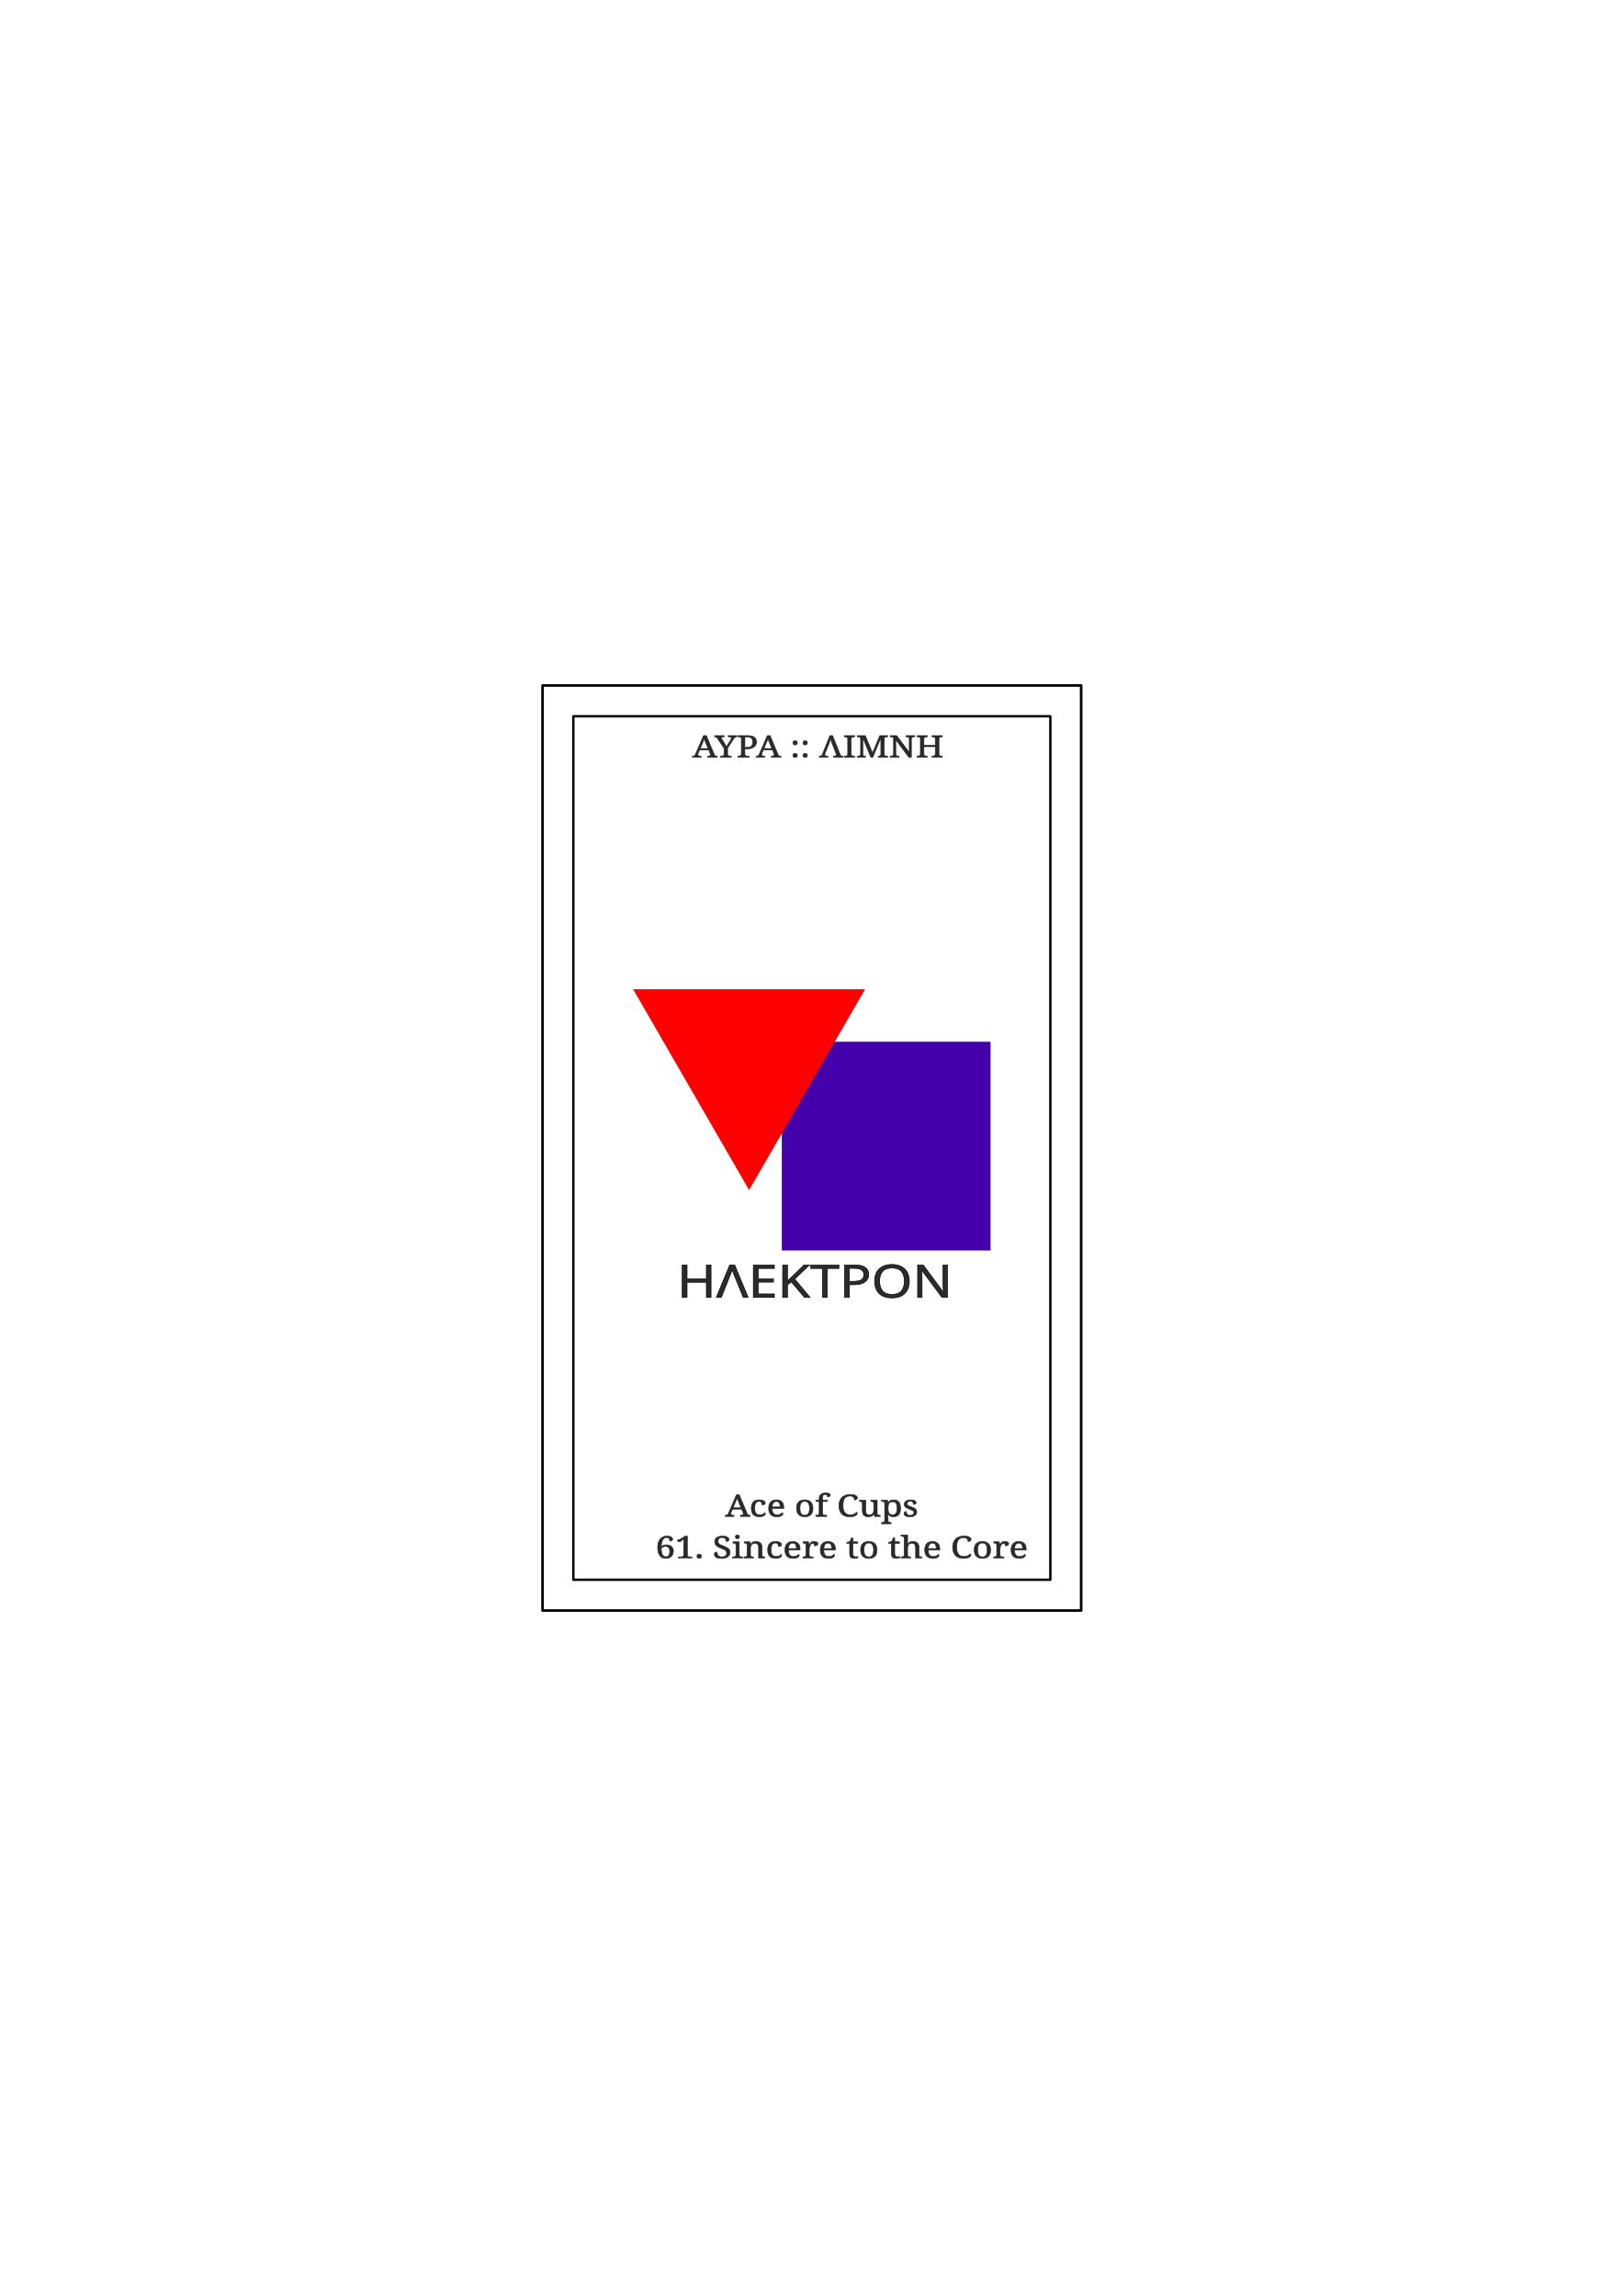
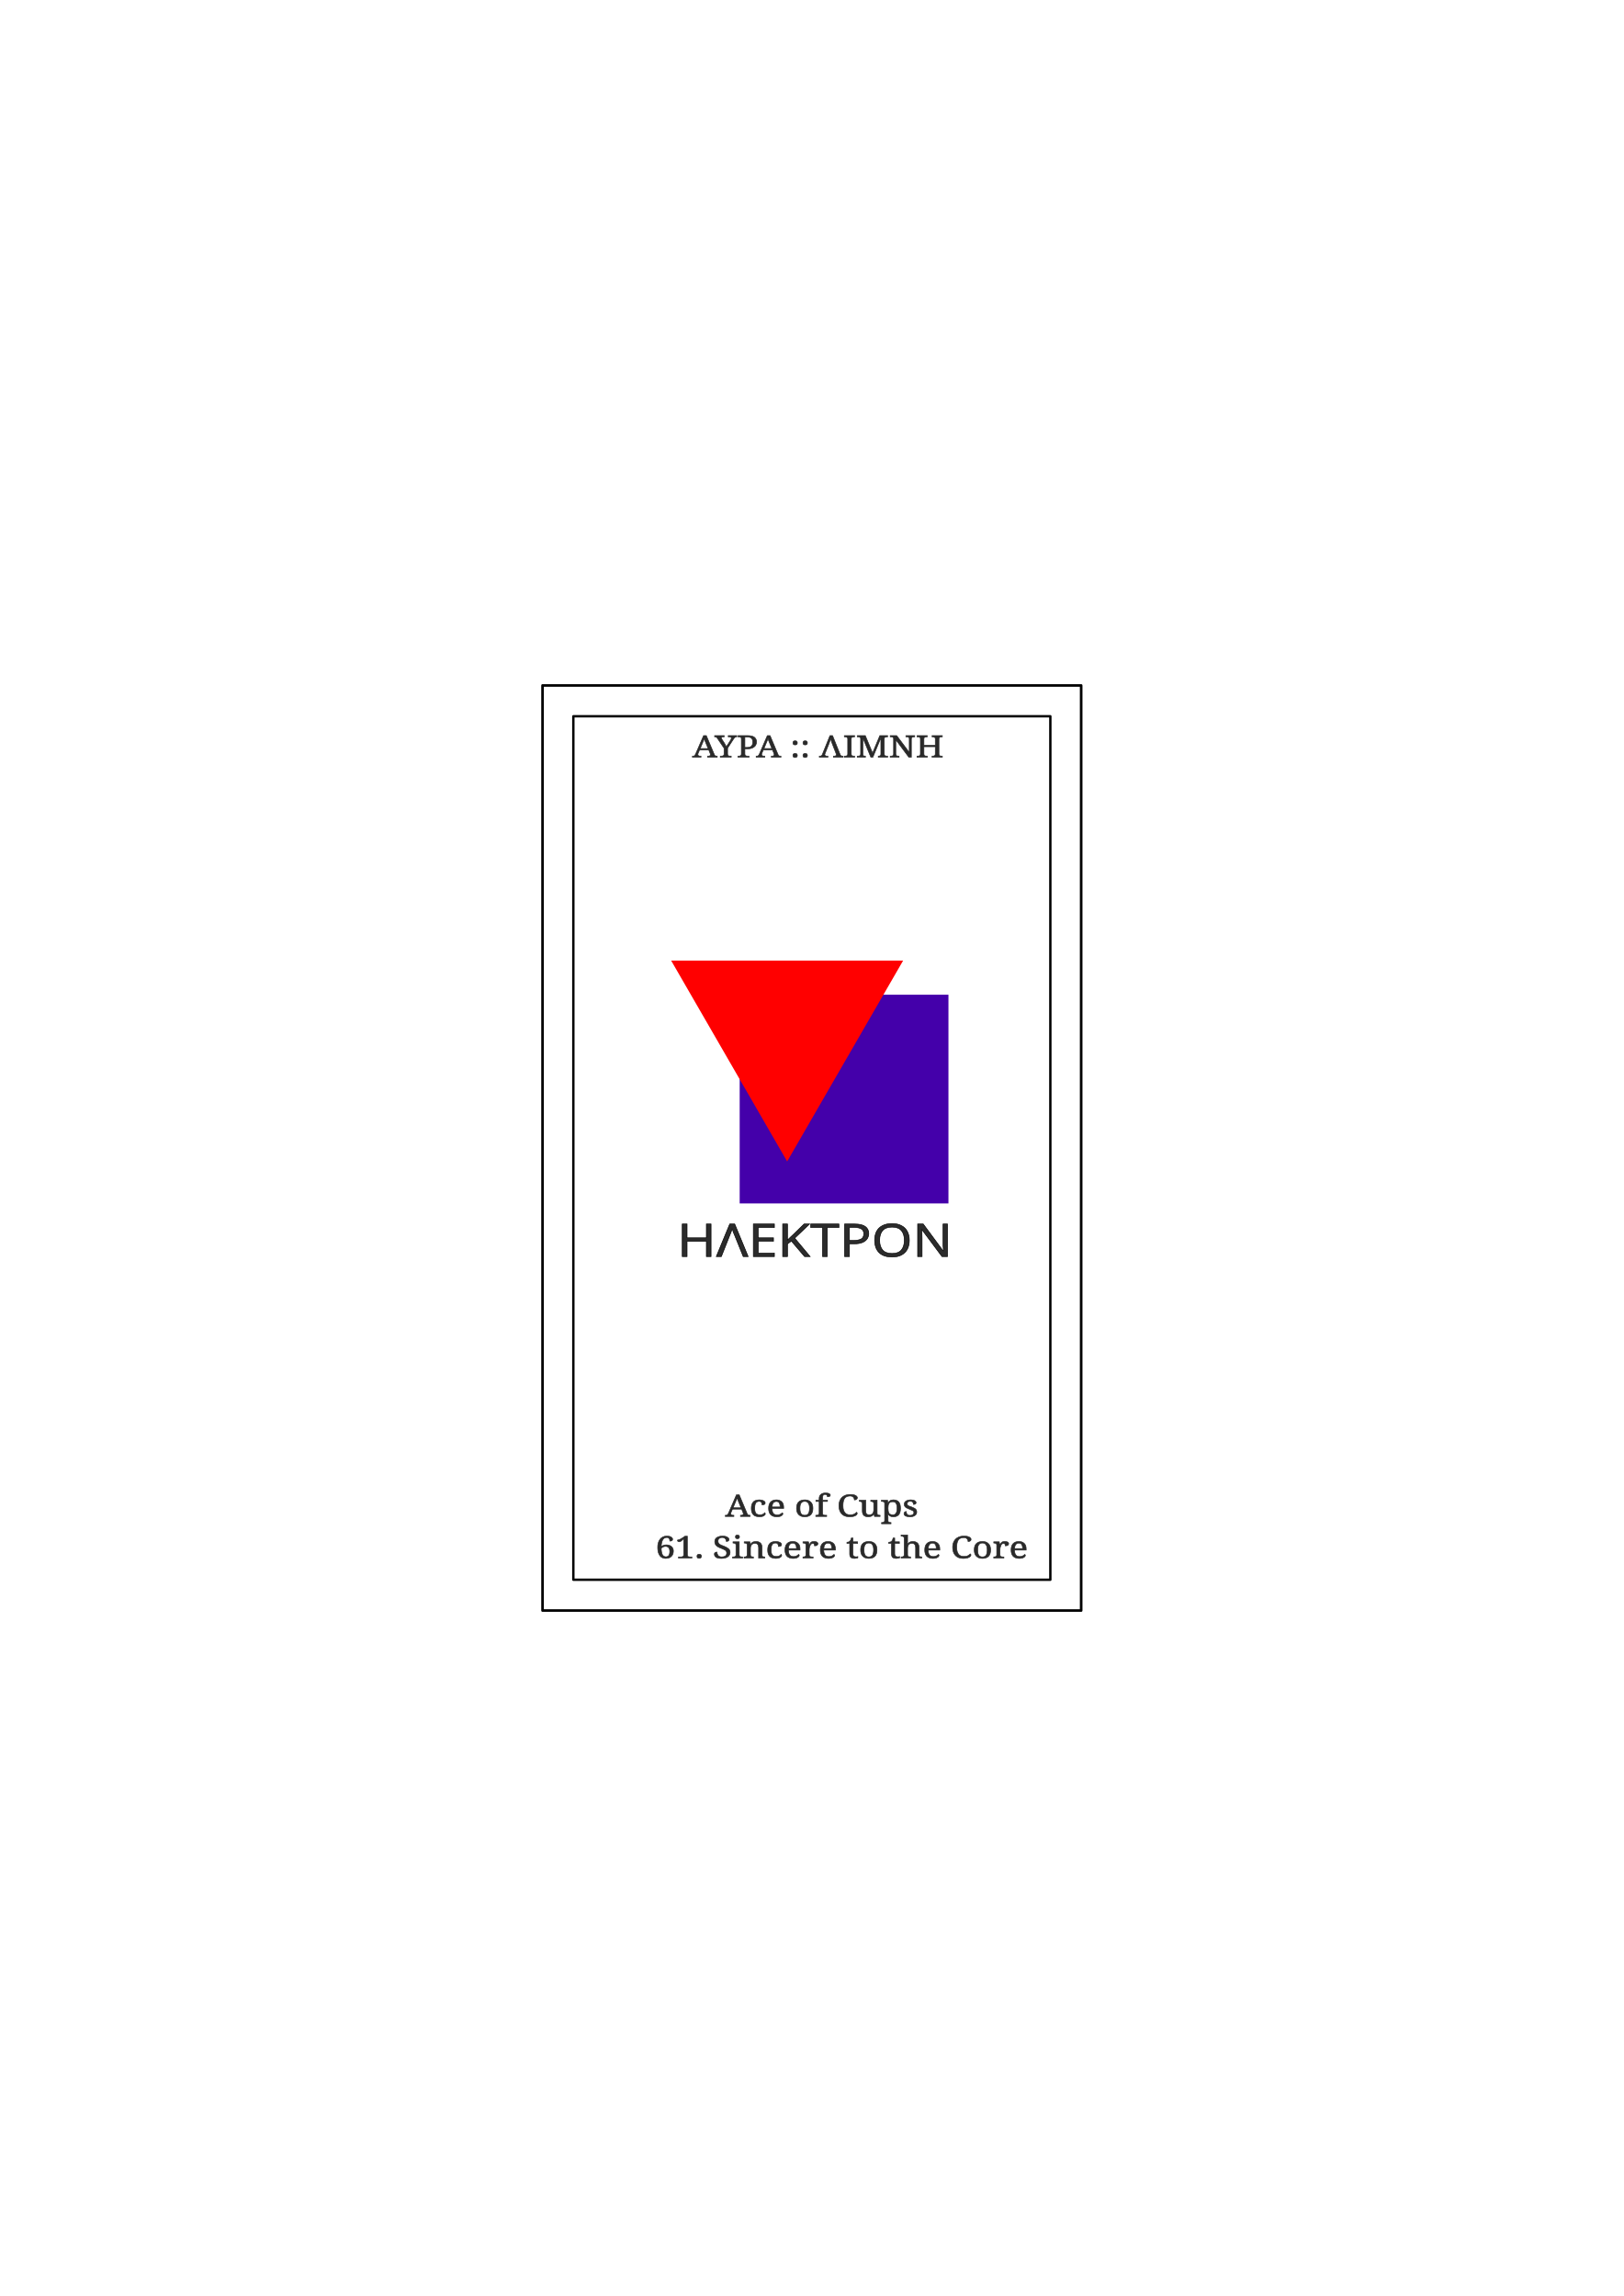
<svg xmlns="http://www.w3.org/2000/svg" width="210mm" height="297mm" viewBox="0 0 210 297" version="1.1" id="svg1">
  <defs id="defs1" />
  <g id="layer1">
-     <g id="g3" transform="translate(-31.07083,8.860421)">
-       <rect style="fill:#4400aa;fill-opacity:1;stroke:none;stroke-width:0.16;stroke-dasharray:none;stroke-opacity:1" id="rect2" width="27" height="27" x="132.185" y="125.896" />
-       <g id="g2" transform="translate(-33.0981,-85.88784)">
+     <g id="g3">
+       <g id="g2" transform="translate(-64.16893,-77.02742)">
        <rect style="fill:none;fill-opacity:1;stroke:#000000;stroke-width:0.338;stroke-linecap:butt;stroke-linejoin:round;stroke-dasharray:none;stroke-opacity:1" id="rect3" width="69.662" height="119.662" x="134.338" y="165.696" />
        <rect style="fill:none;fill-opacity:1;stroke:#000000;stroke-width:0.307;stroke-linecap:butt;stroke-linejoin:round;stroke-dasharray:none;stroke-opacity:1" id="rect3-6" width="61.693" height="111.693" x="138.322" y="169.681" />
      </g>
-       <text xml:space="preserve" style="font-style:normal;font-variant:normal;font-weight:normal;font-stretch:normal;font-size:4.233px;font-family:sans-serif;-inkscape-font-specification:sans-serif;text-align:start;writing-mode:lr-tb;direction:ltr;text-anchor:start;fill:#898989;fill-opacity:1;fill-rule:evenodd;stroke:#898989;stroke-width:0.076;stroke-dasharray:none;stroke-opacity:1" x="107.9" y="206.884" id="text8-5" transform="scale(1.073671,0.9313838)">
-         <tspan id="tspan8-4" style="font-style:normal;font-variant:normal;font-weight:normal;font-stretch:normal;font-size:4.233px;font-family:Garamond;-inkscape-font-specification:Garamond;fill:#292929;fill-opacity:1;stroke:#292929;stroke-width:0.076;stroke-dasharray:none;stroke-opacity:1" x="107.9" y="206.884">61. Sincere to the Core</tspan>
+       <text xml:space="preserve" style="font-style:normal;font-variant:normal;font-weight:normal;font-stretch:normal;font-size:4.233px;font-family:sans-serif;-inkscape-font-specification:sans-serif;text-align:start;writing-mode:lr-tb;direction:ltr;text-anchor:start;fill:#898989;fill-opacity:1;fill-rule:evenodd;stroke:#898989;stroke-width:0.076;stroke-dasharray:none;stroke-opacity:1" x="78.961" y="216.397" id="text8-5" transform="scale(1.073671,0.9313838)">
+         <tspan id="tspan8-4" style="font-style:normal;font-variant:normal;font-weight:normal;font-stretch:normal;font-size:4.233px;font-family:Garamond;-inkscape-font-specification:Garamond;fill:#292929;fill-opacity:1;stroke:#292929;stroke-width:0.076;stroke-dasharray:none;stroke-opacity:1" x="78.961" y="216.397">61. Sincere to the Core</tspan>
      </text>
-       <text xml:space="preserve" style="font-style:normal;font-variant:normal;font-weight:normal;font-stretch:normal;font-size:4.233px;font-family:sans-serif;-inkscape-font-specification:sans-serif;text-align:start;writing-mode:lr-tb;direction:ltr;text-anchor:start;fill:#898989;fill-opacity:1;fill-rule:evenodd;stroke:#898989;stroke-width:0.076;stroke-dasharray:none;stroke-opacity:1" x="112.349" y="95.666" id="text8-2-3" transform="scale(1.073671,0.9313838)">
-         <tspan id="tspan8-8-1" style="font-style:normal;font-variant:normal;font-weight:normal;font-stretch:normal;font-size:4.233px;font-family:Garamond;-inkscape-font-specification:Garamond;fill:#292929;fill-opacity:1;stroke:#292929;stroke-width:0.076;stroke-dasharray:none;stroke-opacity:1" x="112.349" y="95.666">ΑΥΡΑ :: ΛΙΜΝΗ</tspan>
+       <text xml:space="preserve" style="font-style:normal;font-variant:normal;font-weight:normal;font-stretch:normal;font-size:4.233px;font-family:sans-serif;-inkscape-font-specification:sans-serif;text-align:start;writing-mode:lr-tb;direction:ltr;text-anchor:start;fill:#898989;fill-opacity:1;fill-rule:evenodd;stroke:#898989;stroke-width:0.076;stroke-dasharray:none;stroke-opacity:1" x="83.41" y="105.179" id="text8-2-3" transform="scale(1.073671,0.9313838)">
+         <tspan id="tspan8-8-1" style="font-style:normal;font-variant:normal;font-weight:normal;font-stretch:normal;font-size:4.233px;font-family:Garamond;-inkscape-font-specification:Garamond;fill:#292929;fill-opacity:1;stroke:#292929;stroke-width:0.076;stroke-dasharray:none;stroke-opacity:1" x="83.41" y="105.179">ΑΥΡΑ :: ΛΙΜΝΗ</tspan>
      </text>
-       <text xml:space="preserve" style="font-style:normal;font-variant:normal;font-weight:normal;font-stretch:normal;font-size:4.233px;font-family:sans-serif;-inkscape-font-specification:sans-serif;text-align:start;writing-mode:lr-tb;direction:ltr;text-anchor:start;fill:#898989;fill-opacity:1;fill-rule:evenodd;stroke:#898989;stroke-width:0.076;stroke-dasharray:none;stroke-opacity:1" x="116.312" y="201.103" id="text8-2-0-2" transform="scale(1.073671,0.9313838)">
-         <tspan id="tspan8-8-6-3" style="font-style:normal;font-variant:normal;font-weight:normal;font-stretch:normal;font-size:4.233px;font-family:Garamond;-inkscape-font-specification:Garamond;fill:#292929;fill-opacity:1;stroke:#292929;stroke-width:0.076;stroke-dasharray:none;stroke-opacity:1" x="116.312" y="201.103">Ace of Cups</tspan>
+       <text xml:space="preserve" style="font-style:normal;font-variant:normal;font-weight:normal;font-stretch:normal;font-size:4.233px;font-family:sans-serif;-inkscape-font-specification:sans-serif;text-align:start;writing-mode:lr-tb;direction:ltr;text-anchor:start;fill:#898989;fill-opacity:1;fill-rule:evenodd;stroke:#898989;stroke-width:0.076;stroke-dasharray:none;stroke-opacity:1" x="87.373" y="210.616" id="text8-2-0-2" transform="scale(1.073671,0.9313838)">
+         <tspan id="tspan8-8-6-3" style="font-style:normal;font-variant:normal;font-weight:normal;font-stretch:normal;font-size:4.233px;font-family:Garamond;-inkscape-font-specification:Garamond;fill:#292929;fill-opacity:1;stroke:#292929;stroke-width:0.076;stroke-dasharray:none;stroke-opacity:1" x="87.373" y="210.616">Ace of Cups</tspan>
      </text>
-       <path style="fill:#ff0000;fill-opacity:1;stroke:none;stroke-width:0.165;stroke-dasharray:none;stroke-opacity:1" id="path2-7" d="m 129.988,176.7 -5.015,-8.685 -5.015,-8.685 10.029,0 10.029,0 -5.015,8.685 z" transform="matrix(1.495659,0,0,1.495615,-66.46069,-119.1917)" />
-       <text xml:space="preserve" style="font-style:normal;font-variant:normal;font-weight:normal;font-stretch:normal;font-size:6.35px;font-family:sans-serif;-inkscape-font-specification:sans-serif;text-align:start;writing-mode:lr-tb;direction:ltr;text-anchor:start;fill:#2b2b2b;fill-opacity:1;fill-rule:evenodd;stroke:#000000;stroke-width:0.076;stroke-dasharray:none;stroke-opacity:1" x="110.513" y="170.691" id="text8-8-1" transform="scale(1.073671,0.9313838)">
-         <tspan id="tspan8-6-8" style="font-style:normal;font-variant:normal;font-weight:normal;font-stretch:normal;font-size:6.35px;font-family:'BIBLICAL UNCIAL';-inkscape-font-specification:'BIBLICAL UNCIAL';fill:#2b2b2b;fill-opacity:1;stroke:#000000;stroke-width:0.076;stroke-dasharray:none;stroke-opacity:1" x="110.513" y="170.691">ΗΛΕΚΤΡΟΝ</tspan>
+       <g id="g1" transform="translate(-5.447964,-6.085416)">
+         <rect style="fill:#4400aa;fill-opacity:1;stroke:none;stroke-width:0.16;stroke-dasharray:none;stroke-opacity:1" id="rect2" width="27" height="27" x="101.114" y="134.757" />
+         <path style="fill:#ff0000;fill-opacity:1;stroke:none;stroke-width:0.165;stroke-dasharray:none;stroke-opacity:1" id="path2-7" d="m 129.988,176.7 -5.015,-8.685 -5.015,-8.685 10.029,0 10.029,0 -5.015,8.685 z" transform="matrix(1.495659,0,0,1.495615,-87.16476,-107.951)" />
+       </g>
+       <text xml:space="preserve" style="font-style:normal;font-variant:normal;font-weight:normal;font-stretch:normal;font-size:6.35px;font-family:sans-serif;-inkscape-font-specification:sans-serif;text-align:start;writing-mode:lr-tb;direction:ltr;text-anchor:start;fill:#2b2b2b;fill-opacity:1;fill-rule:evenodd;stroke:#000000;stroke-width:0.076;stroke-dasharray:none;stroke-opacity:1" x="81.575" y="174.523" id="text8-8-1" transform="scale(1.073671,0.9313838)">
+         <tspan id="tspan8-6-8" style="font-style:normal;font-variant:normal;font-weight:normal;font-stretch:normal;font-size:6.35px;font-family:'BIBLICAL UNCIAL';-inkscape-font-specification:'BIBLICAL UNCIAL';fill:#2b2b2b;fill-opacity:1;stroke:#000000;stroke-width:0.076;stroke-dasharray:none;stroke-opacity:1" x="81.575" y="174.523">ΗΛΕΚΤΡΟΝ</tspan>
      </text>
    </g>
  </g>
</svg>
